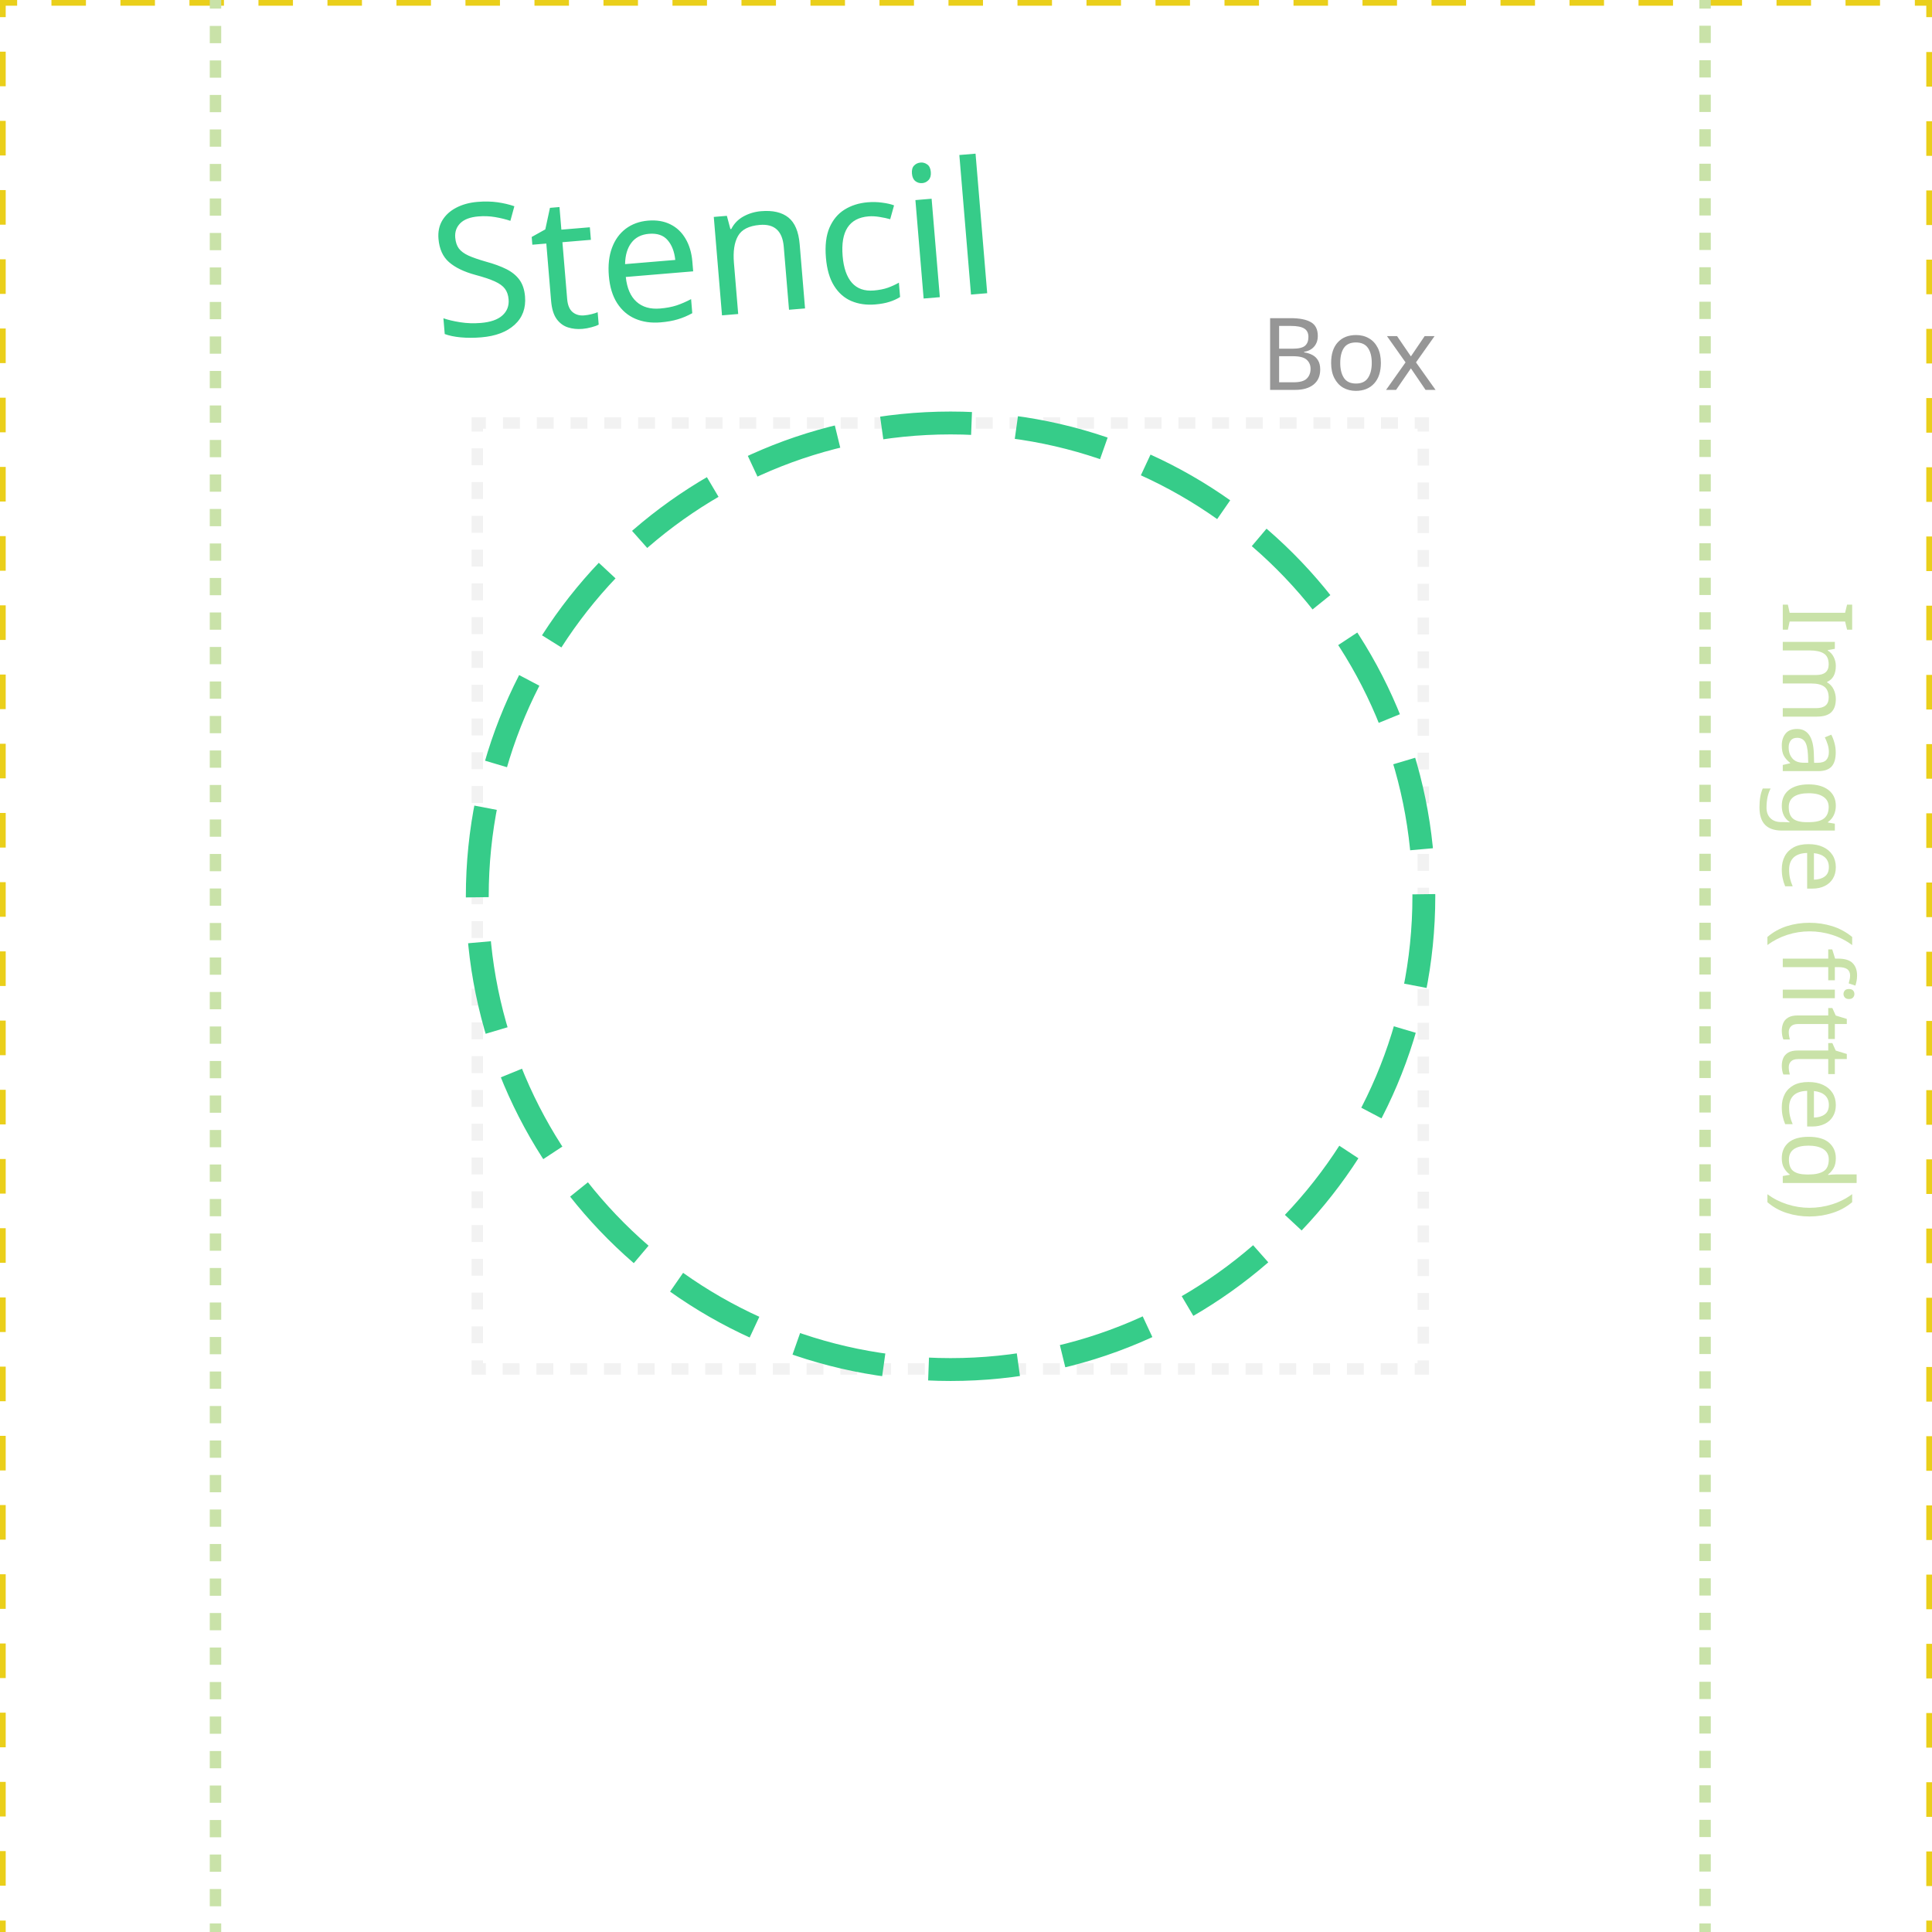
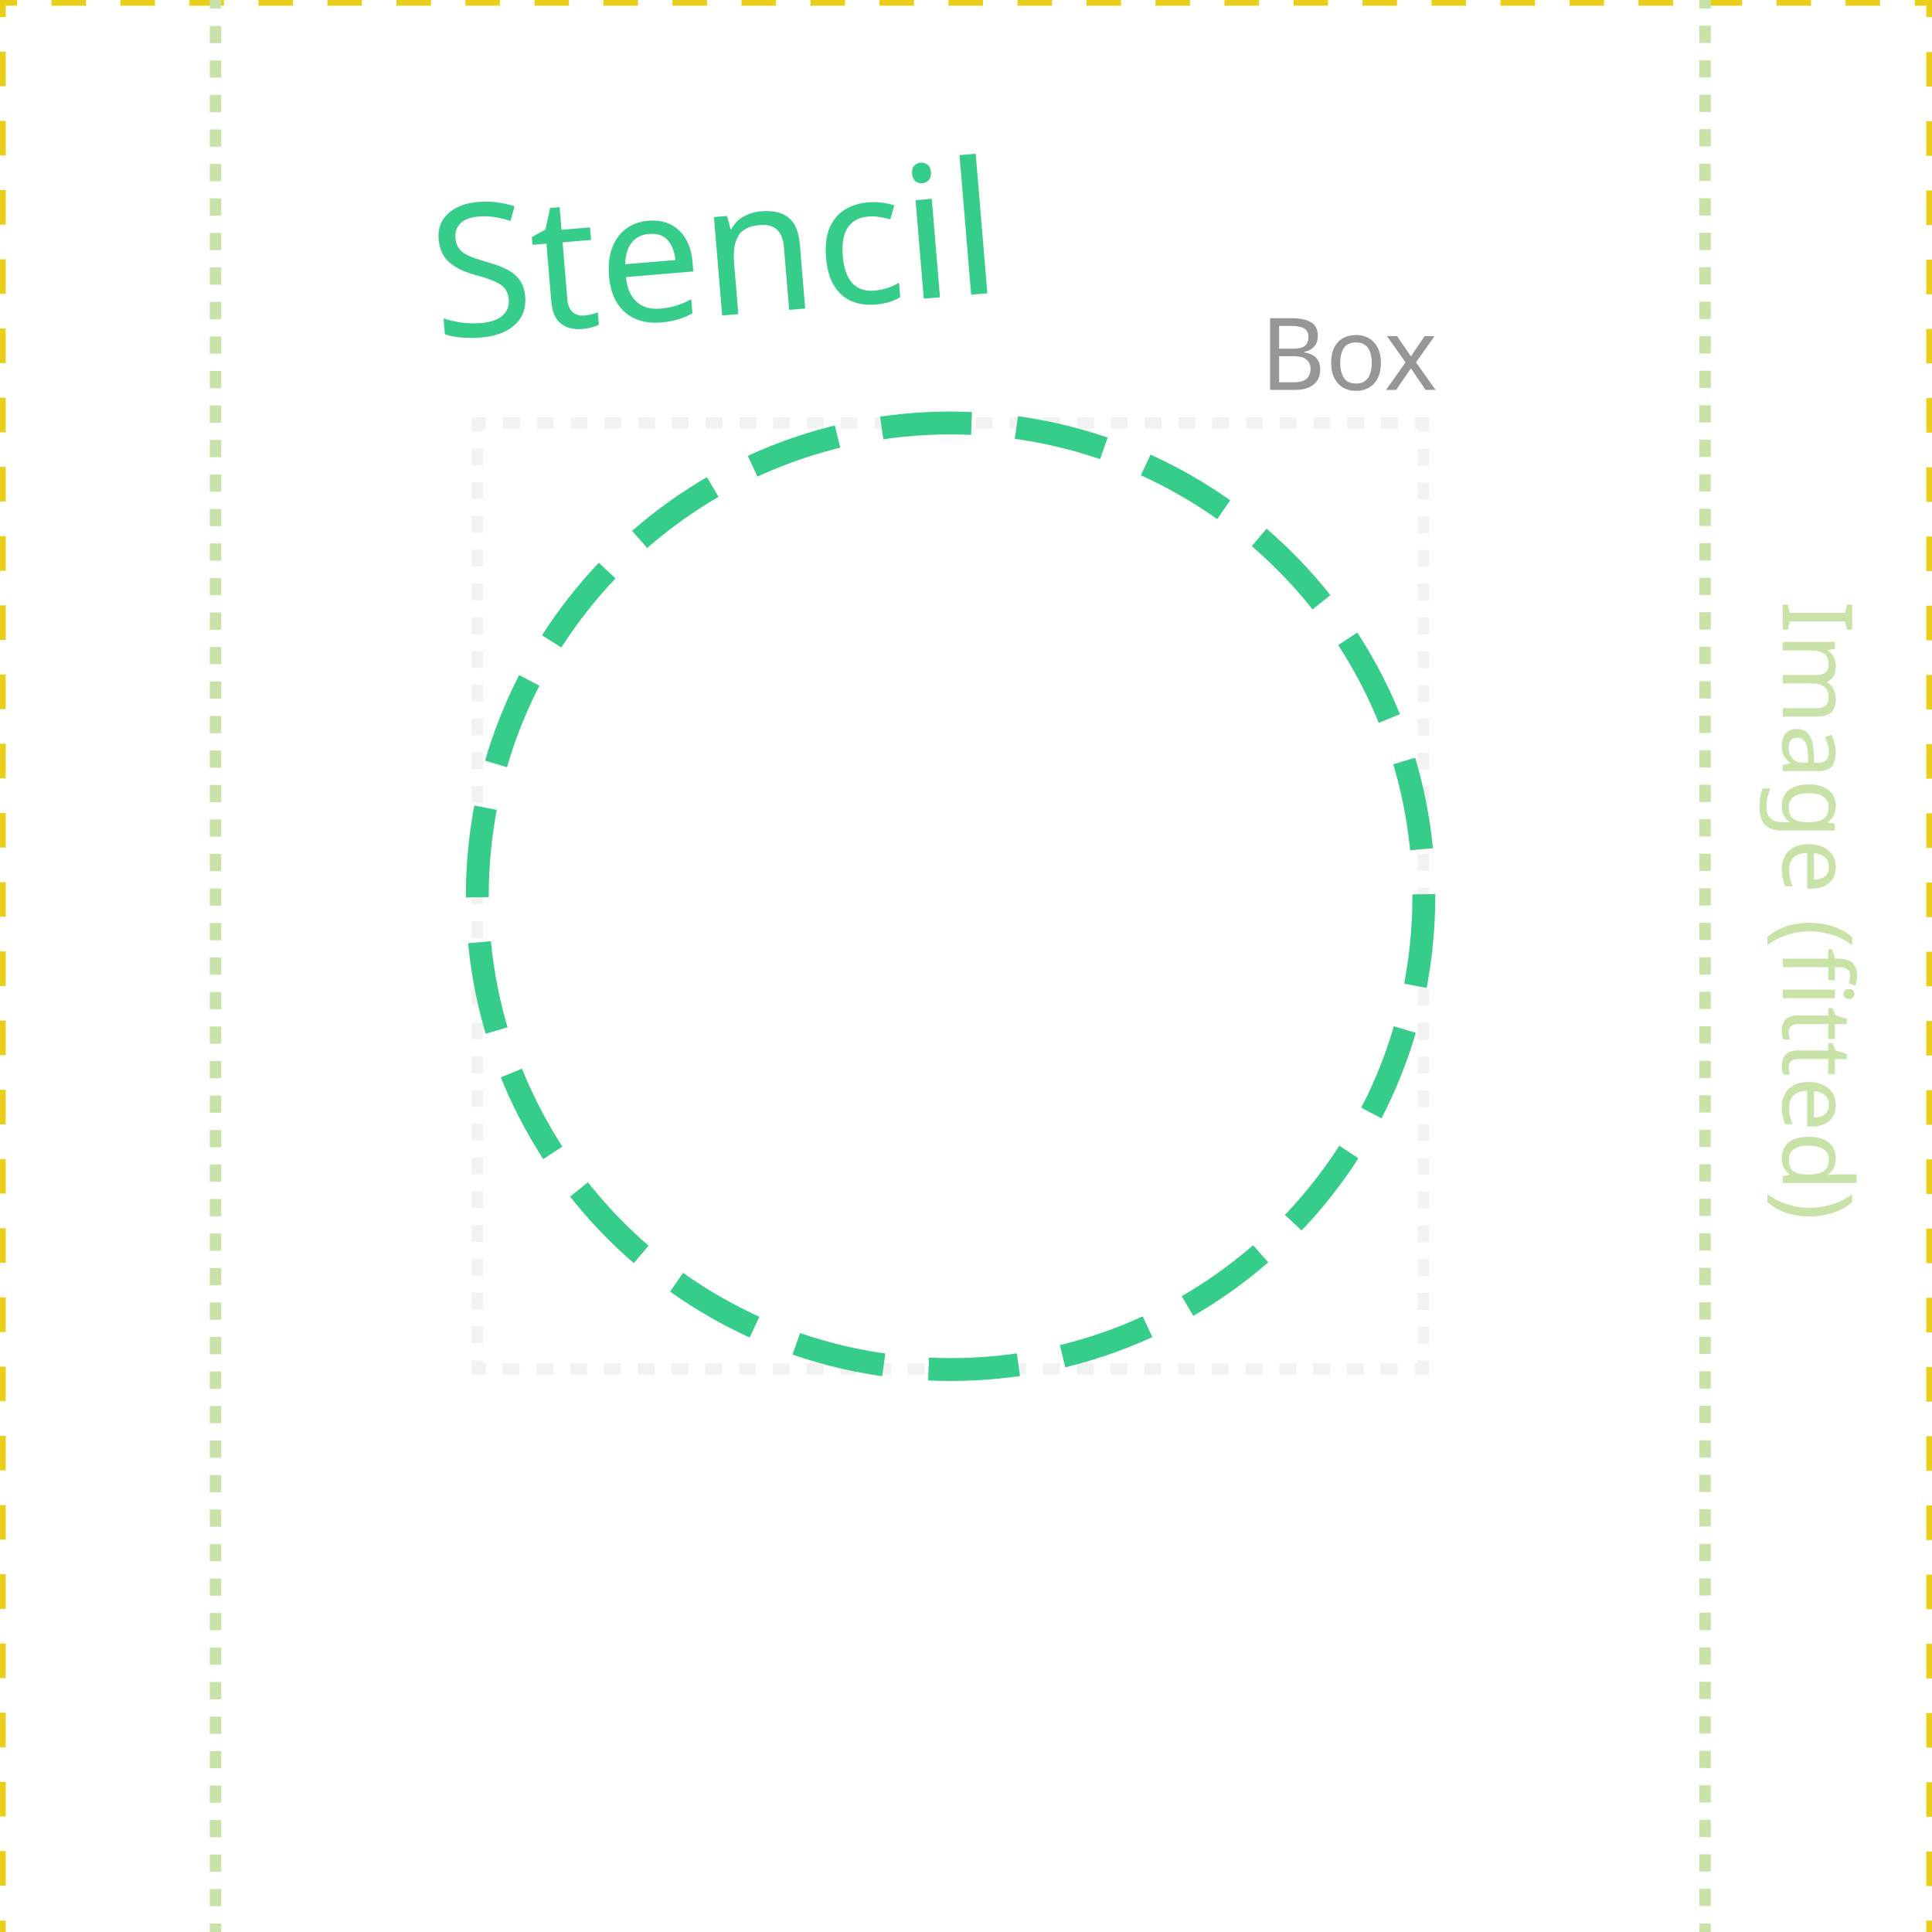
- <svg xmlns="http://www.w3.org/2000/svg" version="1.1" id="Layer_1" x="0px" y="0px" width="338px" height="338px" viewBox="0 0 338 338" enable-background="new 0 0 338 338" xml:space="preserve">
-   <g>
-     <text transform="matrix(1 0 0 1 0 -17.5576)" fill="#EACF1A" font-family="'Courgette-Regular'" font-size="32.239">Cropper</text>
+ <svg xmlns="http://www.w3.org/2000/svg" width="338" height="338">
+   <text transform="translate(0 -17.558)" fill="#EACF1A" font-family="'Courgette-Regular'" font-size="32.239">Cropper</text>
+   <text transform="rotate(-4.775 750.163 -884.855) scale(.99997)" fill="#36CC89" font-family="'Courgette-Regular'" font-size="32.239">Stencil</text>
+   <text transform="translate(220.5 68.209)" fill="#969696" font-family="'Courgette-Regular'" font-size="17.555">Box</text>
+   <text transform="rotate(90 103.4 208.494)" fill="#C9E2A8" font-family="'Courgette-Regular'" font-size="17">Image (fitted)</text>
+   <g fill="none" stroke="#EACF1A" stroke-width="2" stroke-miterlimit="10">
+     <path d="M338 336v3h-3" />
+     <path stroke-dasharray="6.036,6.036" d="M328.9 339H6" />
+     <path d="M3 339H0v-3" />
+     <path stroke-dasharray="6.054,6.054" d="M0 329.9V6" />
+     <path d="M0 3V0h3" />
+     <path stroke-dasharray="6.036,6.036" d="M9 0h322.9" />
+     <path d="M335 0h3v3" />
+     <path stroke-dasharray="6.054,6.054" d="M338 9.1v323.8" />
  </g>
-   <text transform="matrix(0.9965 -8.321116e-002 8.321116e-002 0.9965 76.2352 59.3533)" fill="#36CC89" font-family="'Courgette-Regular'" font-size="32.239">Stencil</text>
-   <g>
-     <text transform="matrix(1 0 0 1 220.4997 68.209)" fill="#969696" font-family="'Courgette-Regular'" font-size="17.555">Box</text>
+   <g fill="none" stroke="#C9E2A8" stroke-width="2" stroke-miterlimit="10">
+     <path d="M298.3 0v1.5" />
+     <path stroke-dasharray="3.018,3.018" d="M298.3 4.5V335" />
+     <path d="M298.3 336.5v1.5" />
  </g>
-   <text transform="matrix(4.489659e-011 1 -1 4.489659e-011 311.8929 105.0944)" fill="#C9E2A8" font-family="'Courgette-Regular'" font-size="17">Image (fitted)</text>
-   <g>
-     <g>
-       <polyline fill="none" stroke="#EACF1A" stroke-width="2" stroke-miterlimit="10" points="338,336 338,339 335,339   " />
-       <line fill="none" stroke="#EACF1A" stroke-width="2" stroke-miterlimit="10" stroke-dasharray="6.036,6.036" x1="328.9" y1="339" x2="6" y2="339" />
-       <polyline fill="none" stroke="#EACF1A" stroke-width="2" stroke-miterlimit="10" points="3,339 0,339 0,336   " />
-       <line fill="none" stroke="#EACF1A" stroke-width="2" stroke-miterlimit="10" stroke-dasharray="6.054,6.054" x1="0" y1="329.9" x2="0" y2="6" />
-       <polyline fill="none" stroke="#EACF1A" stroke-width="2" stroke-miterlimit="10" points="0,3 0,0 3,0   " />
-       <line fill="none" stroke="#EACF1A" stroke-width="2" stroke-miterlimit="10" stroke-dasharray="6.036,6.036" x1="9" y1="0" x2="331.9" y2="0" />
-       <polyline fill="none" stroke="#EACF1A" stroke-width="2" stroke-miterlimit="10" points="335,0 338,0 338,3   " />
-       <line fill="none" stroke="#EACF1A" stroke-width="2" stroke-miterlimit="10" stroke-dasharray="6.054,6.054" x1="338" y1="9.1" x2="338" y2="332.9" />
-     </g>
+   <g fill="none" stroke="#C9E2A8" stroke-width="2" stroke-miterlimit="10">
+     <path d="M37.7 338v-1.5" />
+     <path stroke-dasharray="3.018,3.018" d="M37.7 333.5V3" />
+     <path d="M37.7 1.5V0" />
  </g>
-   <g>
-     <g>
-       <line fill="none" stroke="#C9E2A8" stroke-width="2" stroke-miterlimit="10" x1="298.3" y1="0" x2="298.3" y2="1.5" />
-       <line fill="none" stroke="#C9E2A8" stroke-width="2" stroke-miterlimit="10" stroke-dasharray="3.018,3.018" x1="298.3" y1="4.5" x2="298.3" y2="335" />
-       <line fill="none" stroke="#C9E2A8" stroke-width="2" stroke-miterlimit="10" x1="298.3" y1="336.5" x2="298.3" y2="338" />
-     </g>
+   <g fill="none" stroke="#F2F2F2" stroke-width="2" stroke-miterlimit="10">
+     <path d="M249 238v1.5h-1.5" />
+     <path stroke-dasharray="2.954,2.954" d="M244.5 239.5h-158" />
+     <path d="M85 239.5h-1.5V238" />
+     <path stroke-dasharray="2.954,2.954" d="M83.5 235V77" />
+     <path d="M83.5 75.5V74H85" />
+     <path stroke-dasharray="2.954,2.954" d="M88 74h158" />
+     <path d="M247.5 74h1.5v1.5" />
+     <path stroke-dasharray="2.954,2.954" d="M249 78.5v158" />
  </g>
-   <g>
-     <g>
-       <line fill="none" stroke="#C9E2A8" stroke-width="2" stroke-miterlimit="10" x1="37.7" y1="338" x2="37.7" y2="336.5" />
-       <line fill="none" stroke="#C9E2A8" stroke-width="2" stroke-miterlimit="10" stroke-dasharray="3.018,3.018" x1="37.7" y1="333.5" x2="37.7" y2="3" />
-       <line fill="none" stroke="#C9E2A8" stroke-width="2" stroke-miterlimit="10" x1="37.7" y1="1.5" x2="37.7" y2="0" />
-     </g>
-   </g>
-   <g>
-     <g>
-       <polyline fill="none" stroke="#F2F2F2" stroke-width="2" stroke-miterlimit="10" points="249,238 249,239.5 247.5,239.5   " />
-       <line fill="none" stroke="#F2F2F2" stroke-width="2" stroke-miterlimit="10" stroke-dasharray="2.954,2.954" x1="244.5" y1="239.5" x2="86.5" y2="239.5" />
-       <polyline fill="none" stroke="#F2F2F2" stroke-width="2" stroke-miterlimit="10" points="85,239.5 83.5,239.5 83.5,238   " />
-       <line fill="none" stroke="#F2F2F2" stroke-width="2" stroke-miterlimit="10" stroke-dasharray="2.954,2.954" x1="83.5" y1="235" x2="83.5" y2="77" />
-       <polyline fill="none" stroke="#F2F2F2" stroke-width="2" stroke-miterlimit="10" points="83.5,75.5 83.5,74 85,74   " />
-       <line fill="none" stroke="#F2F2F2" stroke-width="2" stroke-miterlimit="10" stroke-dasharray="2.954,2.954" x1="88" y1="74" x2="246" y2="74" />
-       <polyline fill="none" stroke="#F2F2F2" stroke-width="2" stroke-miterlimit="10" points="247.5,74 249,74 249,75.5   " />
-       <line fill="none" stroke="#F2F2F2" stroke-width="2" stroke-miterlimit="10" stroke-dasharray="2.954,2.954" x1="249" y1="78.5" x2="249" y2="236.5" />
-     </g>
-   </g>
-   <g>
-     <circle fill="none" stroke="#36CC89" stroke-width="4" stroke-miterlimit="10" stroke-dasharray="15.756,7.878" cx="166.3" cy="156.8" r="82.8" />
-   </g>
+   <circle fill="none" stroke="#36CC89" stroke-width="4" stroke-miterlimit="10" stroke-dasharray="15.756,7.878" cx="166.3" cy="156.8" r="82.8" />
</svg>
